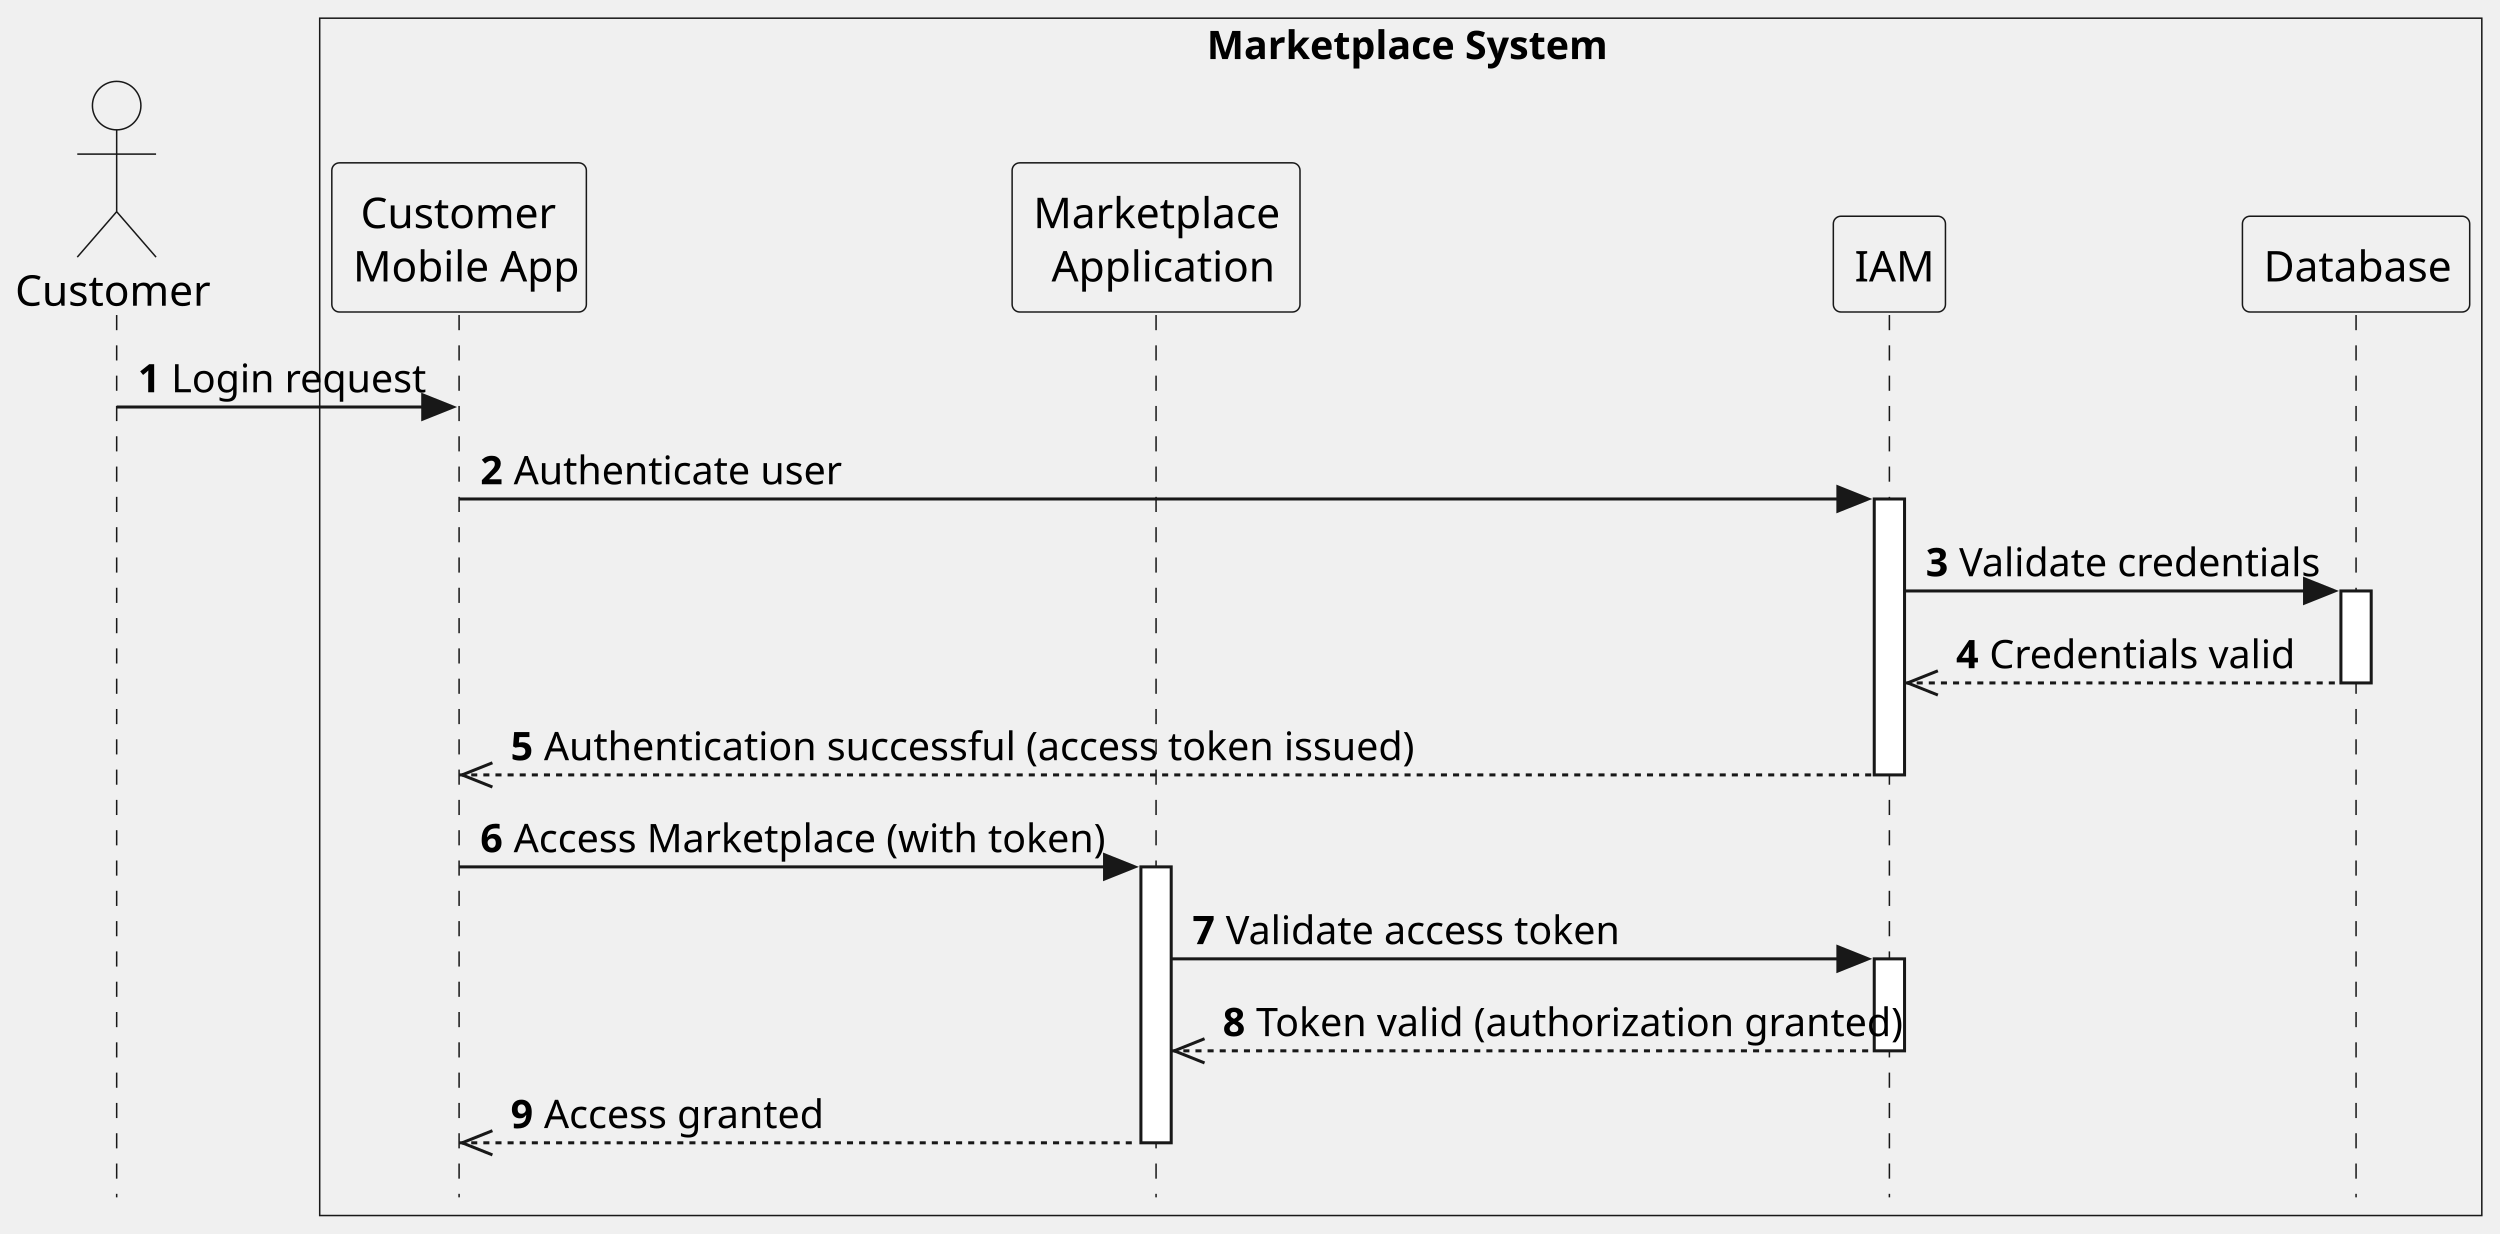
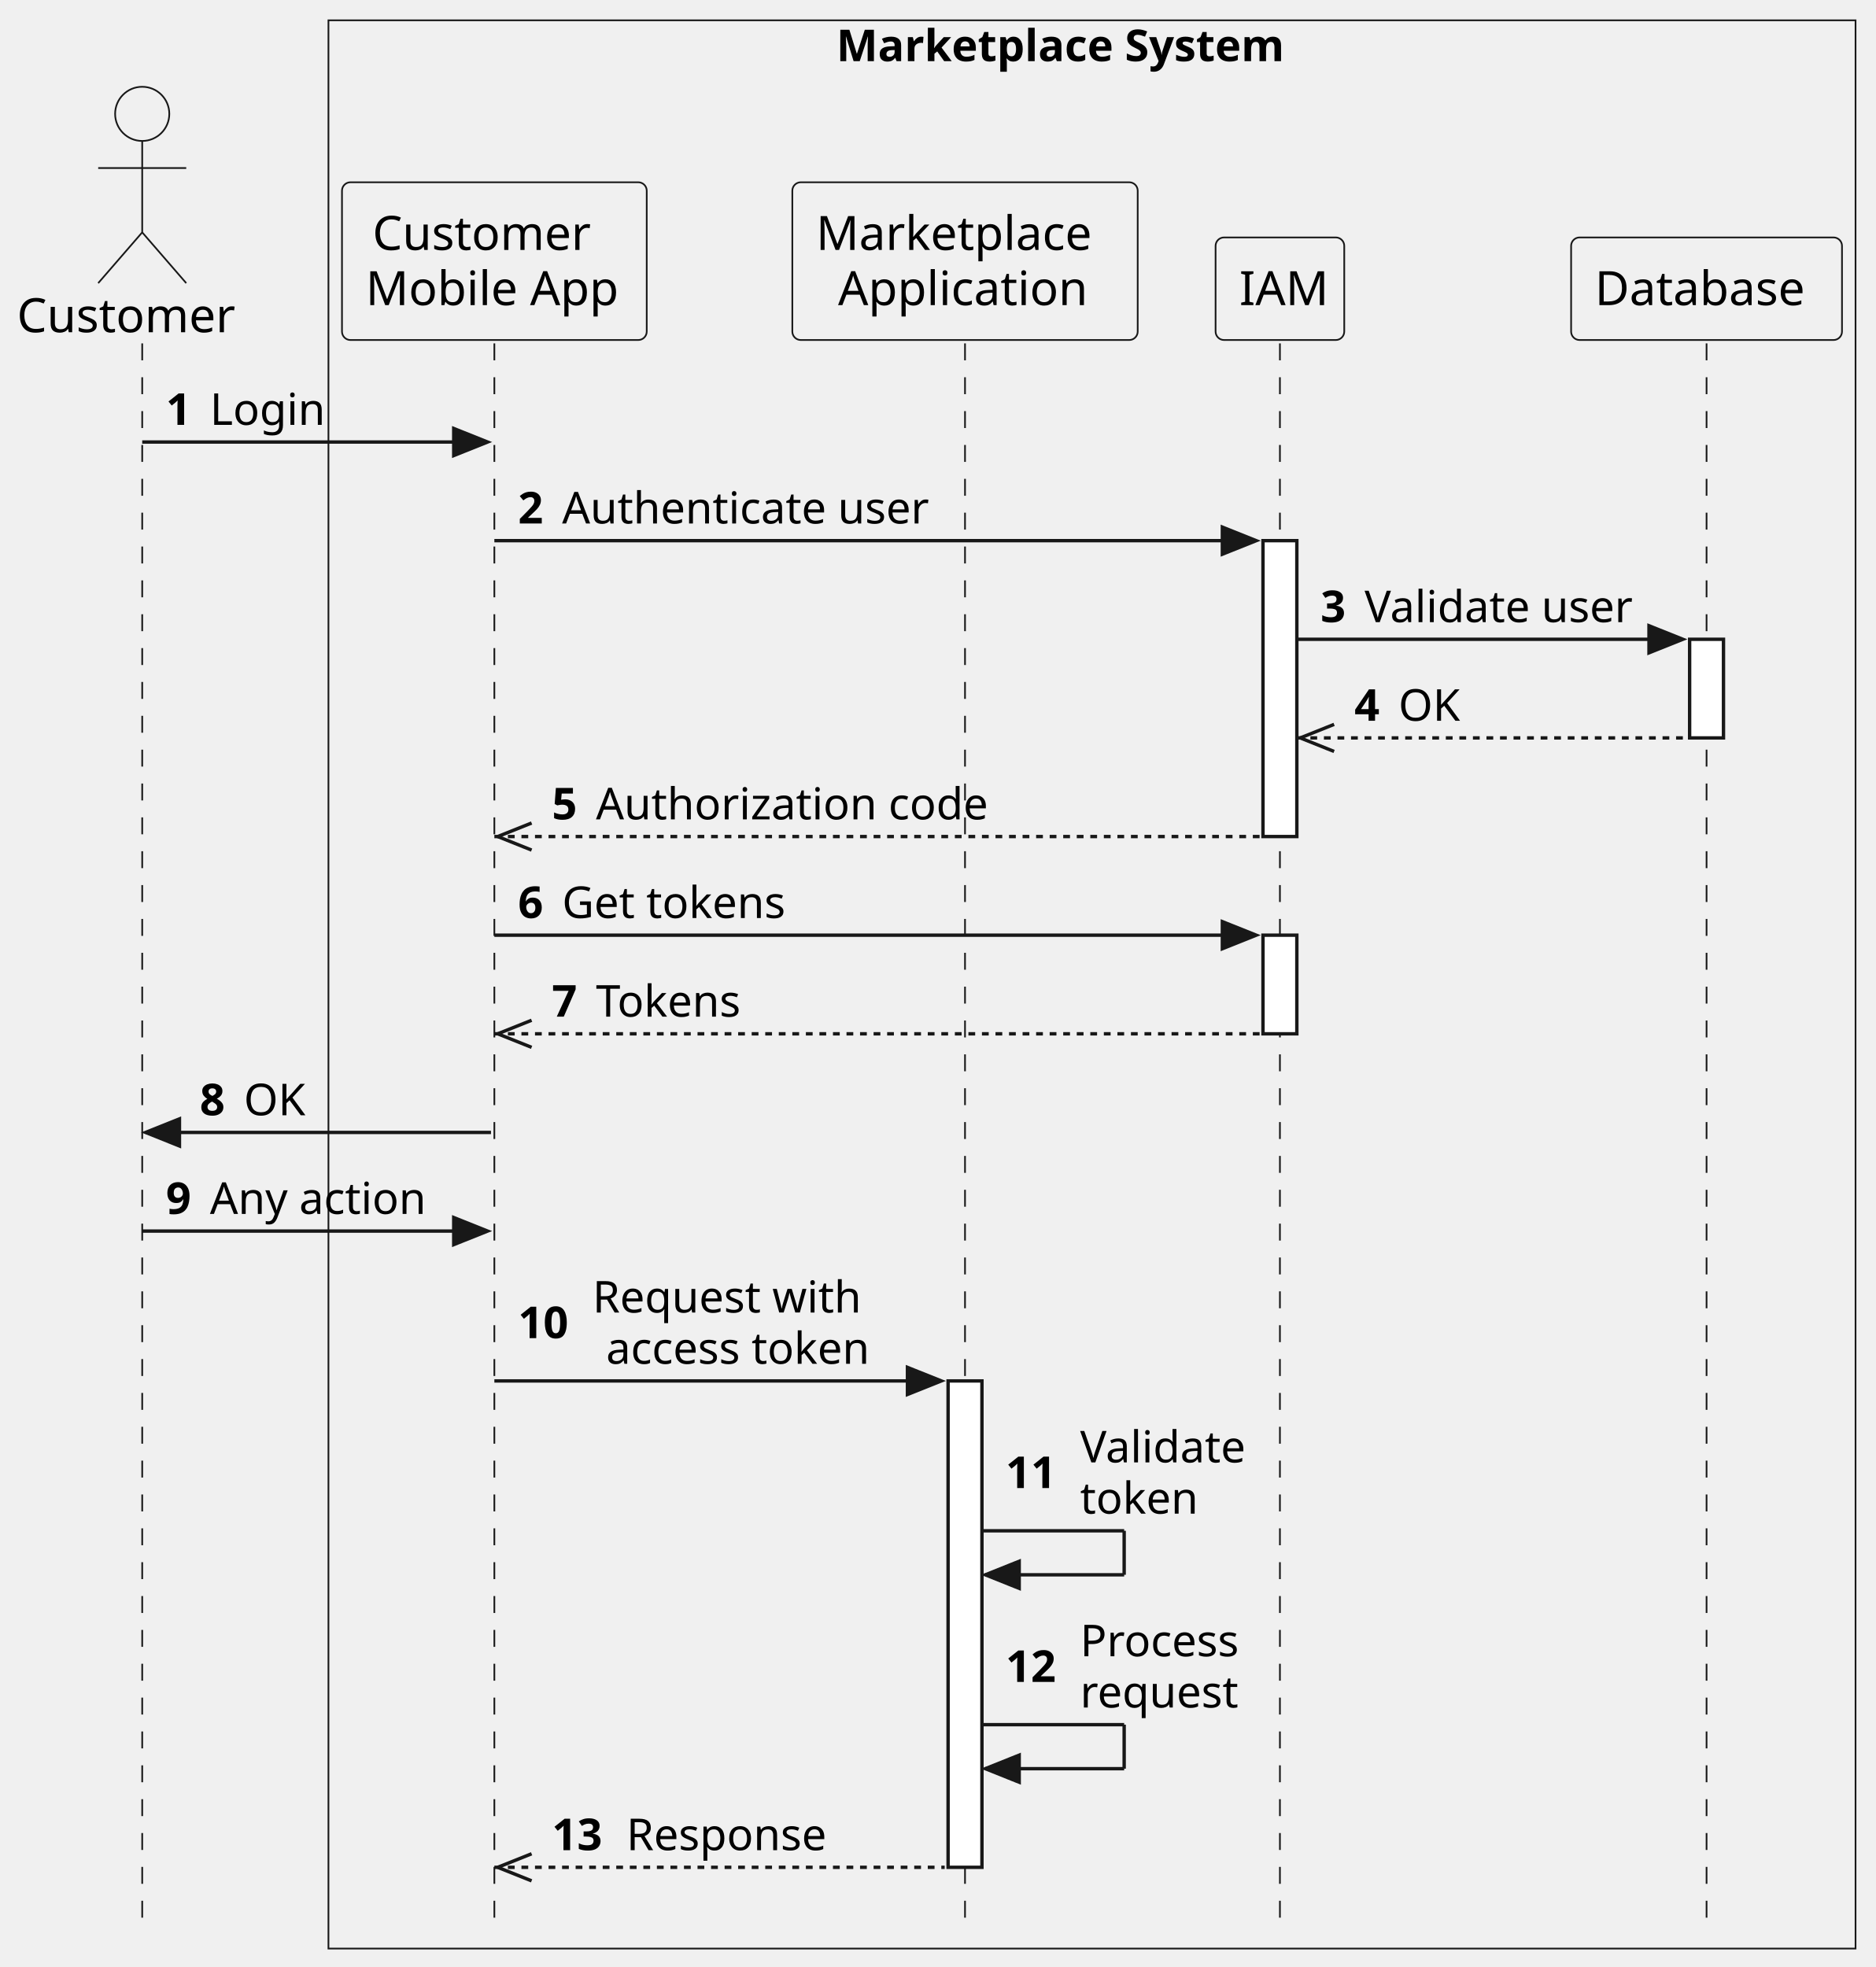
- <svg xmlns="http://www.w3.org/2000/svg" contentStyleType="text/css" height="407px" preserveAspectRatio="none" style="width:825px;height:407px;background:#FFFFFF;" version="1.1" viewBox="0 0 825 407" width="825px" zoomAndPan="magnify">
+ <svg xmlns="http://www.w3.org/2000/svg" contentStyleType="text/css" height="581px" preserveAspectRatio="none" style="width:554px;height:581px;background:#FFFFFF;" version="1.1" viewBox="0 0 554 581" width="554px" zoomAndPan="magnify">
  <defs />
  <g>
-     <rect fill="none" height="395.125" style="stroke:#181818;stroke-width:0.5;" width="713.5" x="105.5" y="6" />
-     <text fill="#000000" font-family="sans-serif" font-size="13" font-weight="bold" lengthAdjust="spacing" textLength="128" x="398.25" y="19.495">Marketplace System</text>
-     <line style="stroke:#181818;stroke-width:0.5;stroke-dasharray:5.0,5.0;" x1="38.5" x2="38.5" y1="103.961" y2="395.125" />
-     <line style="stroke:#181818;stroke-width:0.5;stroke-dasharray:5.0,5.0;" x1="151.5" x2="151.5" y1="103.961" y2="395.125" />
-     <line style="stroke:#181818;stroke-width:0.5;stroke-dasharray:5.0,5.0;" x1="381.5" x2="381.5" y1="103.961" y2="395.125" />
-     <rect fill="#FFFFFF" height="91.055" style="stroke:#181818;stroke-width:1.0;" width="10" x="376.5" y="286.07" />
-     <line style="stroke:#181818;stroke-width:0.5;stroke-dasharray:5.0,5.0;" x1="623.5" x2="623.5" y1="103.961" y2="395.125" />
-     <rect fill="#FFFFFF" height="91.055" style="stroke:#181818;stroke-width:1.0;" width="10" x="618.5" y="164.664" />
-     <rect fill="#FFFFFF" height="30.352" style="stroke:#181818;stroke-width:1.0;" width="10" x="618.5" y="316.422" />
-     <line style="stroke:#181818;stroke-width:0.5;stroke-dasharray:5.0,5.0;" x1="777.5" x2="777.5" y1="103.961" y2="395.125" />
-     <rect fill="#FFFFFF" height="30.352" style="stroke:#181818;stroke-width:1.0;" width="10" x="772.5" y="195.016" />
-     <text fill="#000000" font-family="sans-serif" font-size="14" lengthAdjust="spacing" textLength="61" x="5" y="100.885">Customer</text>
-     <ellipse cx="38.5" cy="34.852" fill="none" rx="8" ry="8" style="stroke:#181818;stroke-width:0.5;" />
-     <path d="M38.5,42.852 L38.5,69.852 M25.5,50.852 L51.5,50.852 M38.5,69.852 L25.5,84.852 M38.5,69.852 L51.5,84.852 " fill="none" style="stroke:#181818;stroke-width:0.5;" />
-     <rect fill="none" height="49.219" rx="2.5" ry="2.5" style="stroke:#181818;stroke-width:0.5;" width="84" x="109.5" y="53.742" />
-     <text fill="#000000" font-family="sans-serif" font-size="14" lengthAdjust="spacing" textLength="61" x="119" y="75.275">Customer</text>
-     <text fill="#000000" font-family="sans-serif" font-size="14" lengthAdjust="spacing" textLength="70" x="116.5" y="92.885">Mobile App</text>
-     <rect fill="none" height="49.219" rx="2.5" ry="2.5" style="stroke:#181818;stroke-width:0.5;" width="95" x="334" y="53.742" />
-     <text fill="#000000" font-family="sans-serif" font-size="14" lengthAdjust="spacing" textLength="77" x="341" y="75.275">Marketplace</text>
-     <text fill="#000000" font-family="sans-serif" font-size="14" lengthAdjust="spacing" textLength="69" x="347" y="92.885">Application</text>
-     <rect fill="none" height="31.609" rx="2.5" ry="2.5" style="stroke:#181818;stroke-width:0.5;" width="37" x="605" y="71.352" />
-     <text fill="#000000" font-family="sans-serif" font-size="14" lengthAdjust="spacing" textLength="23" x="612" y="92.885">IAM</text>
-     <rect fill="none" height="31.609" rx="2.5" ry="2.5" style="stroke:#181818;stroke-width:0.5;" width="75" x="740" y="71.352" />
-     <text fill="#000000" font-family="sans-serif" font-size="14" lengthAdjust="spacing" textLength="61" x="747" y="92.885">Database</text>
-     <polygon fill="#181818" points="139.5,130.312,149.5,134.312,139.5,138.312" style="stroke:#181818;stroke-width:1.0;" />
-     <line style="stroke:#181818;stroke-width:1.0;" x1="38.5" x2="145.5" y1="134.312" y2="134.312" />
-     <text fill="#000000" font-family="sans-serif" font-size="13" font-weight="bold" lengthAdjust="spacing" textLength="7" x="45.5" y="129.456">1</text>
-     <text fill="#000000" font-family="sans-serif" font-size="13" lengthAdjust="spacing" textLength="78" x="56.5" y="129.456">Login request</text>
-     <polygon fill="#181818" points="606.5,160.664,616.5,164.664,606.5,168.664" style="stroke:#181818;stroke-width:1.0;" />
-     <line style="stroke:#181818;stroke-width:1.0;" x1="151.5" x2="612.5" y1="164.664" y2="164.664" />
-     <text fill="#000000" font-family="sans-serif" font-size="13" font-weight="bold" lengthAdjust="spacing" textLength="7" x="158.5" y="159.808">2</text>
-     <text fill="#000000" font-family="sans-serif" font-size="13" lengthAdjust="spacing" textLength="102" x="169.5" y="159.808">Authenticate user</text>
-     <polygon fill="#181818" points="760.5,191.016,770.5,195.016,760.5,199.016" style="stroke:#181818;stroke-width:1.0;" />
-     <line style="stroke:#181818;stroke-width:1.0;" x1="628.5" x2="766.5" y1="195.016" y2="195.016" />
-     <text fill="#000000" font-family="sans-serif" font-size="13" font-weight="bold" lengthAdjust="spacing" textLength="7" x="635.5" y="190.159">3</text>
-     <text fill="#000000" font-family="sans-serif" font-size="13" lengthAdjust="spacing" textLength="114" x="646.5" y="190.159">Validate credentials</text>
-     <line style="stroke:#181818;stroke-width:1.0;" x1="629.5" x2="639.5" y1="225.367" y2="221.367" />
-     <line style="stroke:#181818;stroke-width:1.0;" x1="629.5" x2="639.5" y1="225.367" y2="229.367" />
-     <line style="stroke:#181818;stroke-width:1.0;stroke-dasharray:2.0,2.0;" x1="628.5" x2="771.5" y1="225.367" y2="225.367" />
-     <text fill="#000000" font-family="sans-serif" font-size="13" font-weight="bold" lengthAdjust="spacing" textLength="7" x="645.5" y="220.511">4</text>
-     <text fill="#000000" font-family="sans-serif" font-size="13" lengthAdjust="spacing" textLength="94" x="656.5" y="220.511">Credentials valid</text>
-     <line style="stroke:#181818;stroke-width:1.0;" x1="152.5" x2="162.5" y1="255.719" y2="251.719" />
-     <line style="stroke:#181818;stroke-width:1.0;" x1="152.5" x2="162.5" y1="255.719" y2="259.719" />
-     <line style="stroke:#181818;stroke-width:1.0;stroke-dasharray:2.0,2.0;" x1="151.5" x2="617.5" y1="255.719" y2="255.719" />
-     <text fill="#000000" font-family="sans-serif" font-size="13" font-weight="bold" lengthAdjust="spacing" textLength="7" x="168.5" y="250.862">5</text>
-     <text fill="#000000" font-family="sans-serif" font-size="13" lengthAdjust="spacing" textLength="281" x="179.5" y="250.862">Authentication successful (access token issued)</text>
-     <polygon fill="#181818" points="364.5,282.07,374.5,286.07,364.5,290.07" style="stroke:#181818;stroke-width:1.0;" />
-     <line style="stroke:#181818;stroke-width:1.0;" x1="151.5" x2="370.5" y1="286.07" y2="286.07" />
-     <text fill="#000000" font-family="sans-serif" font-size="13" font-weight="bold" lengthAdjust="spacing" textLength="7" x="158.5" y="281.214">6</text>
-     <text fill="#000000" font-family="sans-serif" font-size="13" lengthAdjust="spacing" textLength="190" x="169.5" y="281.214">Access Marketplace (with token)</text>
-     <polygon fill="#181818" points="606.5,312.422,616.5,316.422,606.5,320.422" style="stroke:#181818;stroke-width:1.0;" />
-     <line style="stroke:#181818;stroke-width:1.0;" x1="386.5" x2="612.5" y1="316.422" y2="316.422" />
-     <text fill="#000000" font-family="sans-serif" font-size="13" font-weight="bold" lengthAdjust="spacing" textLength="7" x="393.5" y="311.565">7</text>
-     <text fill="#000000" font-family="sans-serif" font-size="13" lengthAdjust="spacing" textLength="129" x="404.5" y="311.565">Validate access token</text>
-     <line style="stroke:#181818;stroke-width:1.0;" x1="387.5" x2="397.5" y1="346.773" y2="342.773" />
-     <line style="stroke:#181818;stroke-width:1.0;" x1="387.5" x2="397.5" y1="346.773" y2="350.773" />
-     <line style="stroke:#181818;stroke-width:1.0;stroke-dasharray:2.0,2.0;" x1="386.5" x2="617.5" y1="346.773" y2="346.773" />
-     <text fill="#000000" font-family="sans-serif" font-size="13" font-weight="bold" lengthAdjust="spacing" textLength="7" x="403.5" y="341.917">8</text>
-     <text fill="#000000" font-family="sans-serif" font-size="13" lengthAdjust="spacing" textLength="197" x="414.5" y="341.917">Token valid (authorization granted)</text>
-     <line style="stroke:#181818;stroke-width:1.0;" x1="152.5" x2="162.5" y1="377.125" y2="373.125" />
-     <line style="stroke:#181818;stroke-width:1.0;" x1="152.5" x2="162.5" y1="377.125" y2="381.125" />
-     <line style="stroke:#181818;stroke-width:1.0;stroke-dasharray:2.0,2.0;" x1="151.5" x2="375.5" y1="377.125" y2="377.125" />
-     <text fill="#000000" font-family="sans-serif" font-size="13" font-weight="bold" lengthAdjust="spacing" textLength="7" x="168.5" y="372.269">9</text>
-     <text fill="#000000" font-family="sans-serif" font-size="13" lengthAdjust="spacing" textLength="91" x="179.5" y="372.269">Access granted</text>
+     <rect fill="none" height="569.555" style="stroke:#181818;stroke-width:0.5;" width="451" x="97" y="6" />
+     <text fill="#000000" font-family="sans-serif" font-size="13" font-weight="bold" lengthAdjust="spacing" textLength="151" x="247" y="18.067">Marketplace System</text>
+     <line style="stroke:#181818;stroke-width:0.5;stroke-dasharray:5.0,5.0;" x1="42" x2="42" y1="101.43" y2="569.555" />
+     <line style="stroke:#181818;stroke-width:0.5;stroke-dasharray:5.0,5.0;" x1="146" x2="146" y1="101.43" y2="569.555" />
+     <line style="stroke:#181818;stroke-width:0.5;stroke-dasharray:5.0,5.0;" x1="285" x2="285" y1="101.43" y2="569.555" />
+     <rect fill="#FFFFFF" height="143.664" style="stroke:#181818;stroke-width:1.0;" width="10" x="280" y="407.891" />
+     <line style="stroke:#181818;stroke-width:0.5;stroke-dasharray:5.0,5.0;" x1="378" x2="378" y1="101.43" y2="569.555" />
+     <rect fill="#FFFFFF" height="87.398" style="stroke:#181818;stroke-width:1.0;" width="10" x="373" y="159.695" />
+     <rect fill="#FFFFFF" height="29.133" style="stroke:#181818;stroke-width:1.0;" width="10" x="373" y="276.227" />
+     <line style="stroke:#181818;stroke-width:0.5;stroke-dasharray:5.0,5.0;" x1="504" x2="504" y1="101.43" y2="569.555" />
+     <rect fill="#FFFFFF" height="29.133" style="stroke:#181818;stroke-width:1.0;" width="10" x="499" y="188.828" />
+     <text fill="#000000" font-family="sans-serif" font-size="14" lengthAdjust="spacing" textLength="68" x="5" y="98.128">Customer</text>
+     <ellipse cx="42" cy="33.633" fill="none" rx="8" ry="8" style="stroke:#181818;stroke-width:0.5;" />
+     <path d="M42,41.633 L42,68.633 M29,49.633 L55,49.633 M42,68.633 L29,83.633 M42,68.633 L55,83.633 " fill="none" style="stroke:#181818;stroke-width:0.5;" />
+     <rect fill="none" height="46.594" rx="2.5" ry="2.5" style="stroke:#181818;stroke-width:0.5;" width="90" x="101" y="53.836" />
+     <text fill="#000000" font-family="sans-serif" font-size="14" lengthAdjust="spacing" textLength="68" x="110" y="73.831">Customer</text>
+     <text fill="#000000" font-family="sans-serif" font-size="14" lengthAdjust="spacing" textLength="76" x="108" y="90.128">Mobile App</text>
+     <rect fill="none" height="46.594" rx="2.5" ry="2.5" style="stroke:#181818;stroke-width:0.5;" width="102" x="234" y="53.836" />
+     <text fill="#000000" font-family="sans-serif" font-size="14" lengthAdjust="spacing" textLength="84" x="241" y="73.831">Marketplace</text>
+     <text fill="#000000" font-family="sans-serif" font-size="14" lengthAdjust="spacing" textLength="75" x="247.5" y="90.128">Application</text>
+     <rect fill="none" height="30.297" rx="2.5" ry="2.5" style="stroke:#181818;stroke-width:0.5;" width="38" x="359" y="70.133" />
+     <text fill="#000000" font-family="sans-serif" font-size="14" lengthAdjust="spacing" textLength="24" x="366" y="90.128">IAM</text>
+     <rect fill="none" height="30.297" rx="2.5" ry="2.5" style="stroke:#181818;stroke-width:0.5;" width="80" x="464" y="70.133" />
+     <text fill="#000000" font-family="sans-serif" font-size="14" lengthAdjust="spacing" textLength="66" x="471" y="90.128">Database</text>
+     <polygon fill="#181818" points="134,126.562,144,130.562,134,134.562" style="stroke:#181818;stroke-width:1.0;" />
+     <line style="stroke:#181818;stroke-width:1.0;" x1="42" x2="140" y1="130.562" y2="130.562" />
+     <text fill="#000000" font-family="sans-serif" font-size="13" font-weight="bold" lengthAdjust="spacing" textLength="9" x="49" y="125.497">1</text>
+     <text fill="#000000" font-family="sans-serif" font-size="13" lengthAdjust="spacing" textLength="34" x="62" y="125.497">Login</text>
+     <polygon fill="#181818" points="361,155.695,371,159.695,361,163.695" style="stroke:#181818;stroke-width:1.0;" />
+     <line style="stroke:#181818;stroke-width:1.0;" x1="146" x2="367" y1="159.695" y2="159.695" />
+     <text fill="#000000" font-family="sans-serif" font-size="13" font-weight="bold" lengthAdjust="spacing" textLength="9" x="153" y="154.629">2</text>
+     <text fill="#000000" font-family="sans-serif" font-size="13" lengthAdjust="spacing" textLength="114" x="166" y="154.629">Authenticate user</text>
+     <polygon fill="#181818" points="487,184.828,497,188.828,487,192.828" style="stroke:#181818;stroke-width:1.0;" />
+     <line style="stroke:#181818;stroke-width:1.0;" x1="383" x2="493" y1="188.828" y2="188.828" />
+     <text fill="#000000" font-family="sans-serif" font-size="13" font-weight="bold" lengthAdjust="spacing" textLength="9" x="390" y="183.762">3</text>
+     <text fill="#000000" font-family="sans-serif" font-size="13" lengthAdjust="spacing" textLength="84" x="403" y="183.762">Validate user</text>
+     <line style="stroke:#181818;stroke-width:1.0;" x1="384" x2="394" y1="217.961" y2="213.961" />
+     <line style="stroke:#181818;stroke-width:1.0;" x1="384" x2="394" y1="217.961" y2="221.961" />
+     <line style="stroke:#181818;stroke-width:1.0;stroke-dasharray:2.0,2.0;" x1="383" x2="498" y1="217.961" y2="217.961" />
+     <text fill="#000000" font-family="sans-serif" font-size="13" font-weight="bold" lengthAdjust="spacing" textLength="9" x="400" y="212.895">4</text>
+     <text fill="#000000" font-family="sans-serif" font-size="13" lengthAdjust="spacing" textLength="18" x="413" y="212.895">OK</text>
+     <line style="stroke:#181818;stroke-width:1.0;" x1="147" x2="157" y1="247.094" y2="243.094" />
+     <line style="stroke:#181818;stroke-width:1.0;" x1="147" x2="157" y1="247.094" y2="251.094" />
+     <line style="stroke:#181818;stroke-width:1.0;stroke-dasharray:2.0,2.0;" x1="146" x2="372" y1="247.094" y2="247.094" />
+     <text fill="#000000" font-family="sans-serif" font-size="13" font-weight="bold" lengthAdjust="spacing" textLength="9" x="163" y="242.028">5</text>
+     <text fill="#000000" font-family="sans-serif" font-size="13" lengthAdjust="spacing" textLength="120" x="176" y="242.028">Authorization code</text>
+     <polygon fill="#181818" points="361,272.227,371,276.227,361,280.227" style="stroke:#181818;stroke-width:1.0;" />
+     <line style="stroke:#181818;stroke-width:1.0;" x1="146" x2="367" y1="276.227" y2="276.227" />
+     <text fill="#000000" font-family="sans-serif" font-size="13" font-weight="bold" lengthAdjust="spacing" textLength="9" x="153" y="271.161">6</text>
+     <text fill="#000000" font-family="sans-serif" font-size="13" lengthAdjust="spacing" textLength="70" x="166" y="271.161">Get tokens</text>
+     <line style="stroke:#181818;stroke-width:1.0;" x1="147" x2="157" y1="305.359" y2="301.359" />
+     <line style="stroke:#181818;stroke-width:1.0;" x1="147" x2="157" y1="305.359" y2="309.359" />
+     <line style="stroke:#181818;stroke-width:1.0;stroke-dasharray:2.0,2.0;" x1="146" x2="372" y1="305.359" y2="305.359" />
+     <text fill="#000000" font-family="sans-serif" font-size="13" font-weight="bold" lengthAdjust="spacing" textLength="9" x="163" y="300.293">7</text>
+     <text fill="#000000" font-family="sans-serif" font-size="13" lengthAdjust="spacing" textLength="45" x="176" y="300.293">Tokens</text>
+     <polygon fill="#181818" points="53,330.492,43,334.492,53,338.492" style="stroke:#181818;stroke-width:1.0;" />
+     <line style="stroke:#181818;stroke-width:1.0;" x1="47" x2="145" y1="334.492" y2="334.492" />
+     <text fill="#000000" font-family="sans-serif" font-size="13" font-weight="bold" lengthAdjust="spacing" textLength="9" x="59" y="329.426">8</text>
+     <text fill="#000000" font-family="sans-serif" font-size="13" lengthAdjust="spacing" textLength="18" x="72" y="329.426">OK</text>
+     <polygon fill="#181818" points="134,359.625,144,363.625,134,367.625" style="stroke:#181818;stroke-width:1.0;" />
+     <line style="stroke:#181818;stroke-width:1.0;" x1="42" x2="140" y1="363.625" y2="363.625" />
+     <text fill="#000000" font-family="sans-serif" font-size="13" font-weight="bold" lengthAdjust="spacing" textLength="9" x="49" y="358.559">9</text>
+     <text fill="#000000" font-family="sans-serif" font-size="13" lengthAdjust="spacing" textLength="67" x="62" y="358.559">Any action</text>
+     <polygon fill="#181818" points="268,403.891,278,407.891,268,411.891" style="stroke:#181818;stroke-width:1.0;" />
+     <line style="stroke:#181818;stroke-width:1.0;" x1="146" x2="274" y1="407.891" y2="407.891" />
+     <text fill="#000000" font-family="sans-serif" font-size="13" font-weight="bold" lengthAdjust="spacing" textLength="18" x="153" y="395.258">10</text>
+     <text fill="#000000" font-family="sans-serif" font-size="13" lengthAdjust="spacing" textLength="81" x="175" y="387.692">Request with</text>
+     <text fill="#000000" font-family="sans-serif" font-size="13" lengthAdjust="spacing" textLength="84" x="179" y="402.825">access token</text>
+     <line style="stroke:#181818;stroke-width:1.0;" x1="290" x2="332" y1="452.156" y2="452.156" />
+     <line style="stroke:#181818;stroke-width:1.0;" x1="332" x2="332" y1="452.156" y2="465.156" />
+     <line style="stroke:#181818;stroke-width:1.0;" x1="291" x2="332" y1="465.156" y2="465.156" />
+     <polygon fill="#181818" points="301,461.156,291,465.156,301,469.156" style="stroke:#181818;stroke-width:1.0;" />
+     <text fill="#000000" font-family="sans-serif" font-size="13" font-weight="bold" lengthAdjust="spacing" textLength="18" x="297" y="439.524">11</text>
+     <text fill="#000000" font-family="sans-serif" font-size="13" lengthAdjust="spacing" textLength="52" x="319" y="431.957">Validate</text>
+     <text fill="#000000" font-family="sans-serif" font-size="13" lengthAdjust="spacing" textLength="36" x="319" y="447.09">token</text>
+     <line style="stroke:#181818;stroke-width:1.0;" x1="290" x2="332" y1="509.422" y2="509.422" />
+     <line style="stroke:#181818;stroke-width:1.0;" x1="332" x2="332" y1="509.422" y2="522.422" />
+     <line style="stroke:#181818;stroke-width:1.0;" x1="291" x2="332" y1="522.422" y2="522.422" />
+     <polygon fill="#181818" points="301,518.422,291,522.422,301,526.422" style="stroke:#181818;stroke-width:1.0;" />
+     <text fill="#000000" font-family="sans-serif" font-size="13" font-weight="bold" lengthAdjust="spacing" textLength="18" x="297" y="496.79">12</text>
+     <text fill="#000000" font-family="sans-serif" font-size="13" lengthAdjust="spacing" textLength="50" x="319" y="489.223">Process</text>
+     <text fill="#000000" font-family="sans-serif" font-size="13" lengthAdjust="spacing" textLength="49" x="319" y="504.356">request</text>
+     <line style="stroke:#181818;stroke-width:1.0;" x1="147" x2="157" y1="551.555" y2="547.555" />
+     <line style="stroke:#181818;stroke-width:1.0;" x1="147" x2="157" y1="551.555" y2="555.555" />
+     <line style="stroke:#181818;stroke-width:1.0;stroke-dasharray:2.0,2.0;" x1="146" x2="279" y1="551.555" y2="551.555" />
+     <text fill="#000000" font-family="sans-serif" font-size="13" font-weight="bold" lengthAdjust="spacing" textLength="18" x="163" y="546.489">13</text>
+     <text fill="#000000" font-family="sans-serif" font-size="13" lengthAdjust="spacing" textLength="62" x="185" y="546.489">Response</text>
  </g>
</svg>
